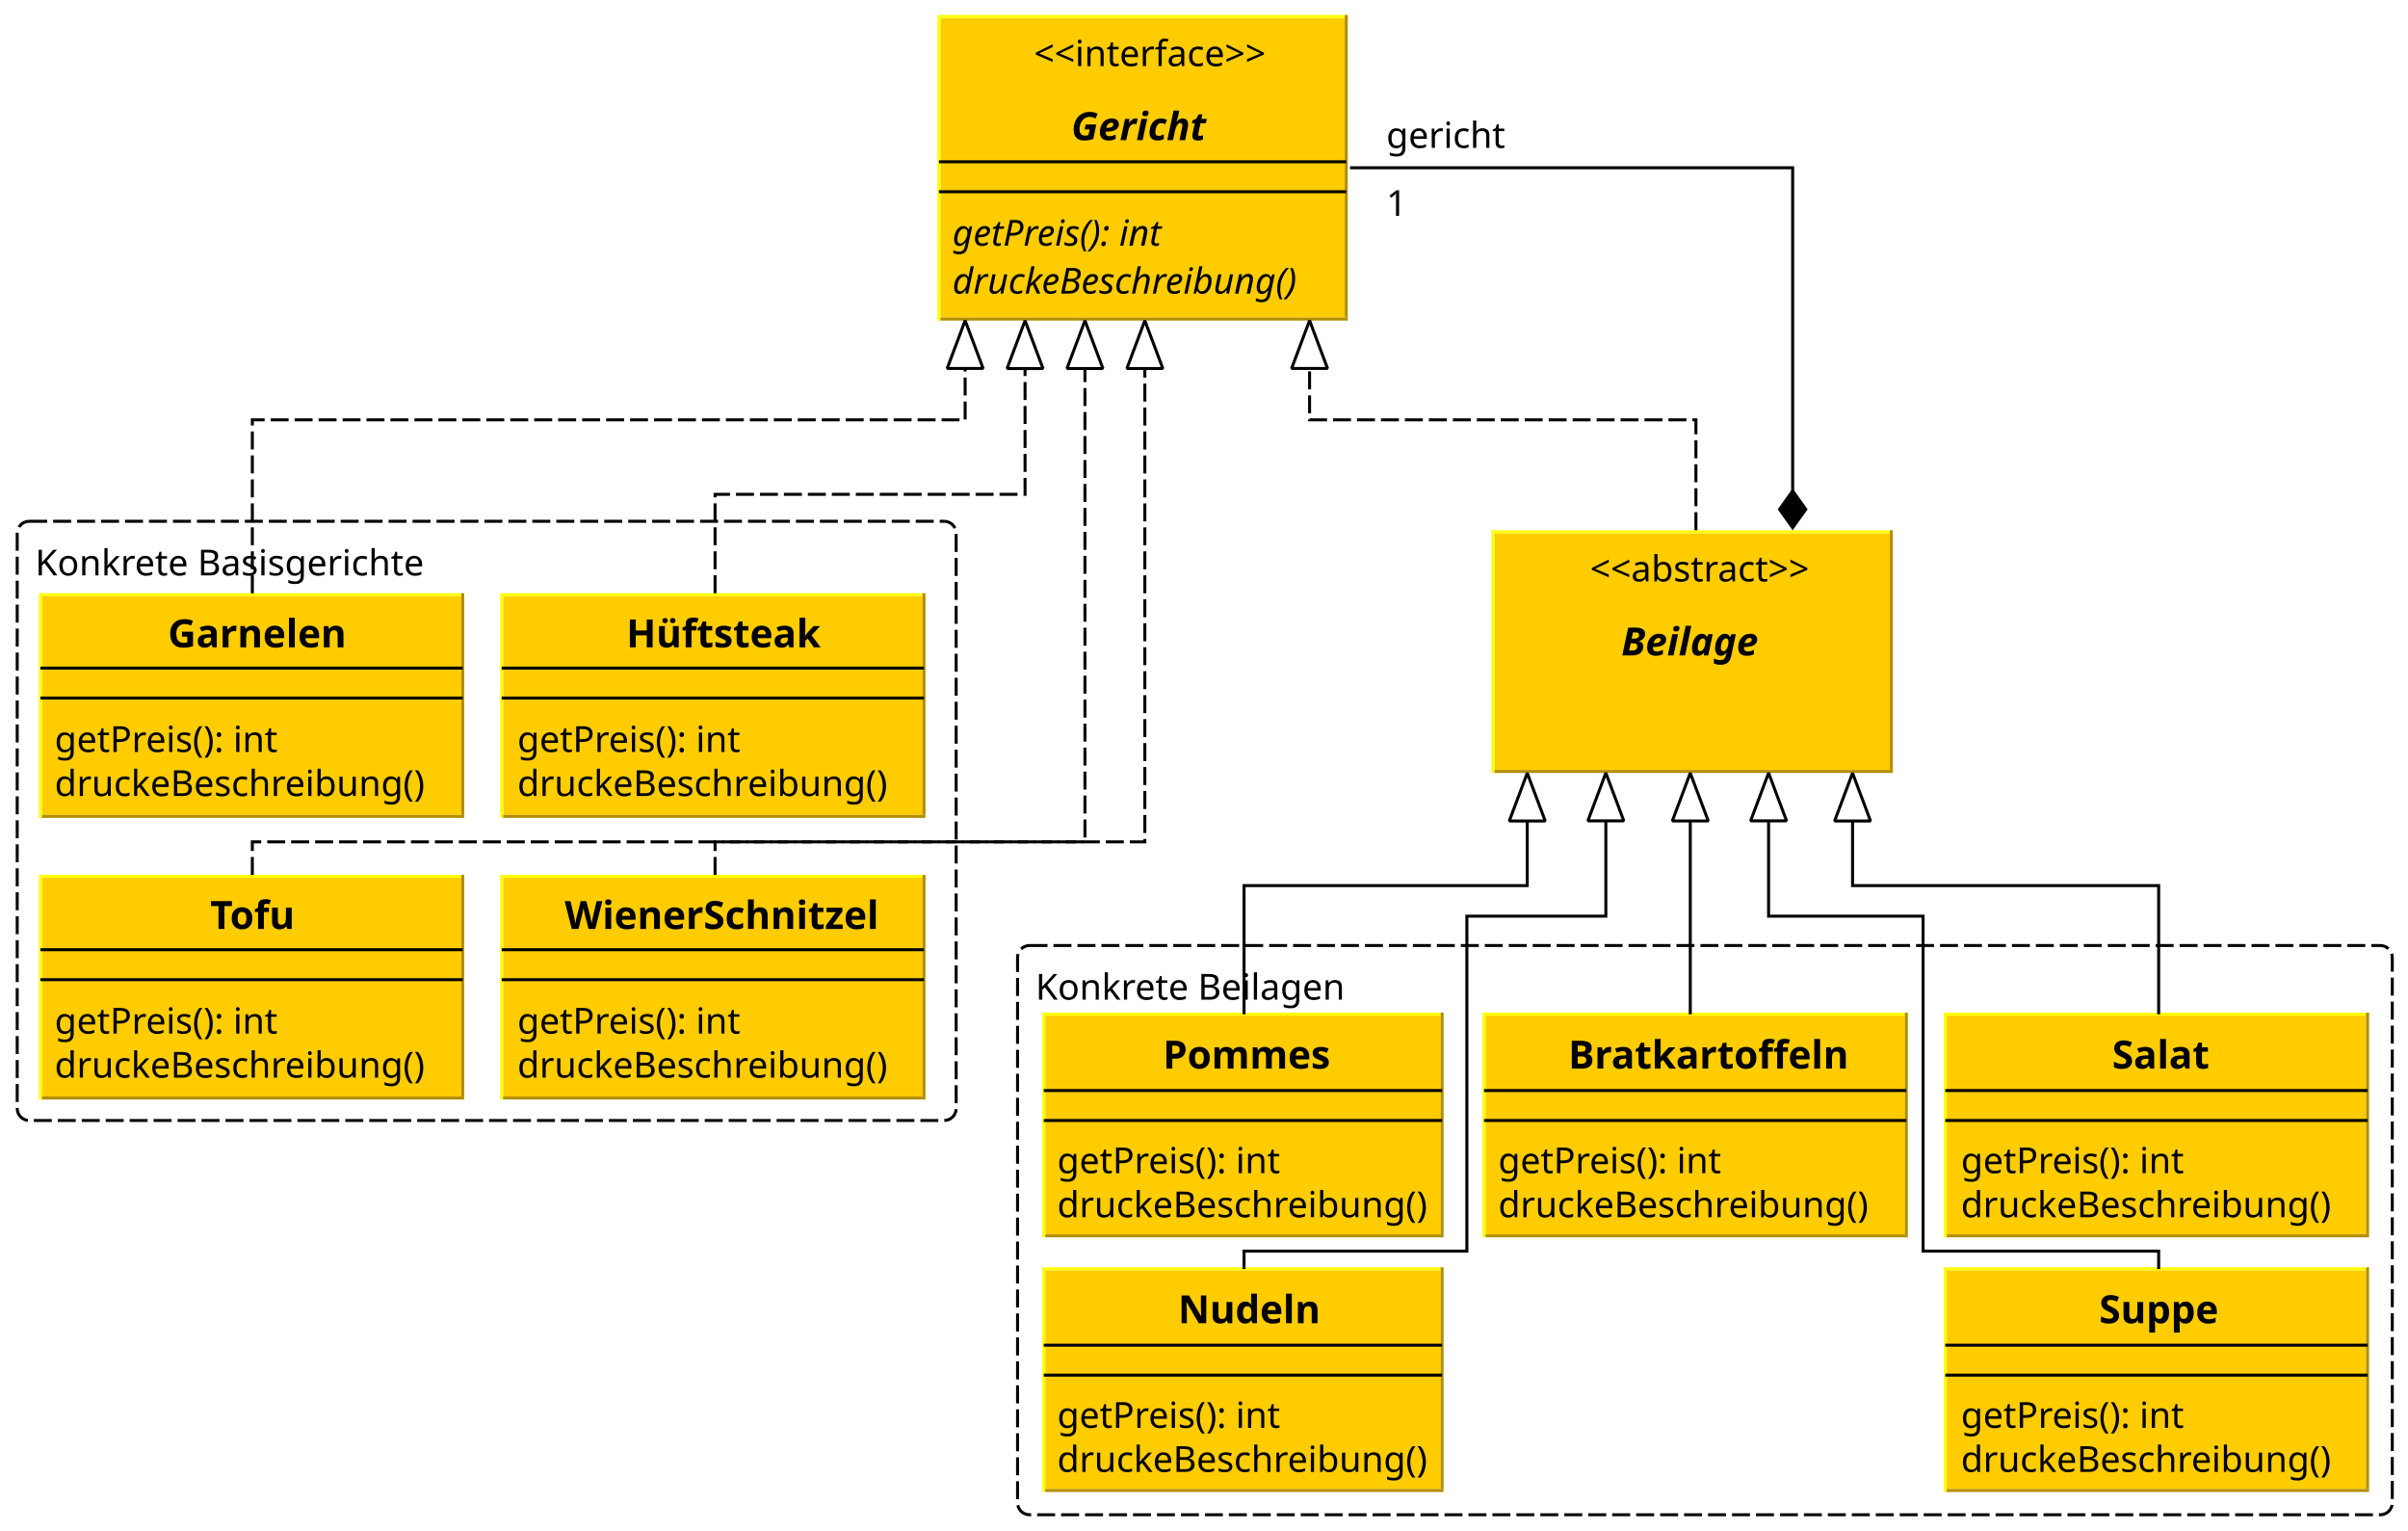
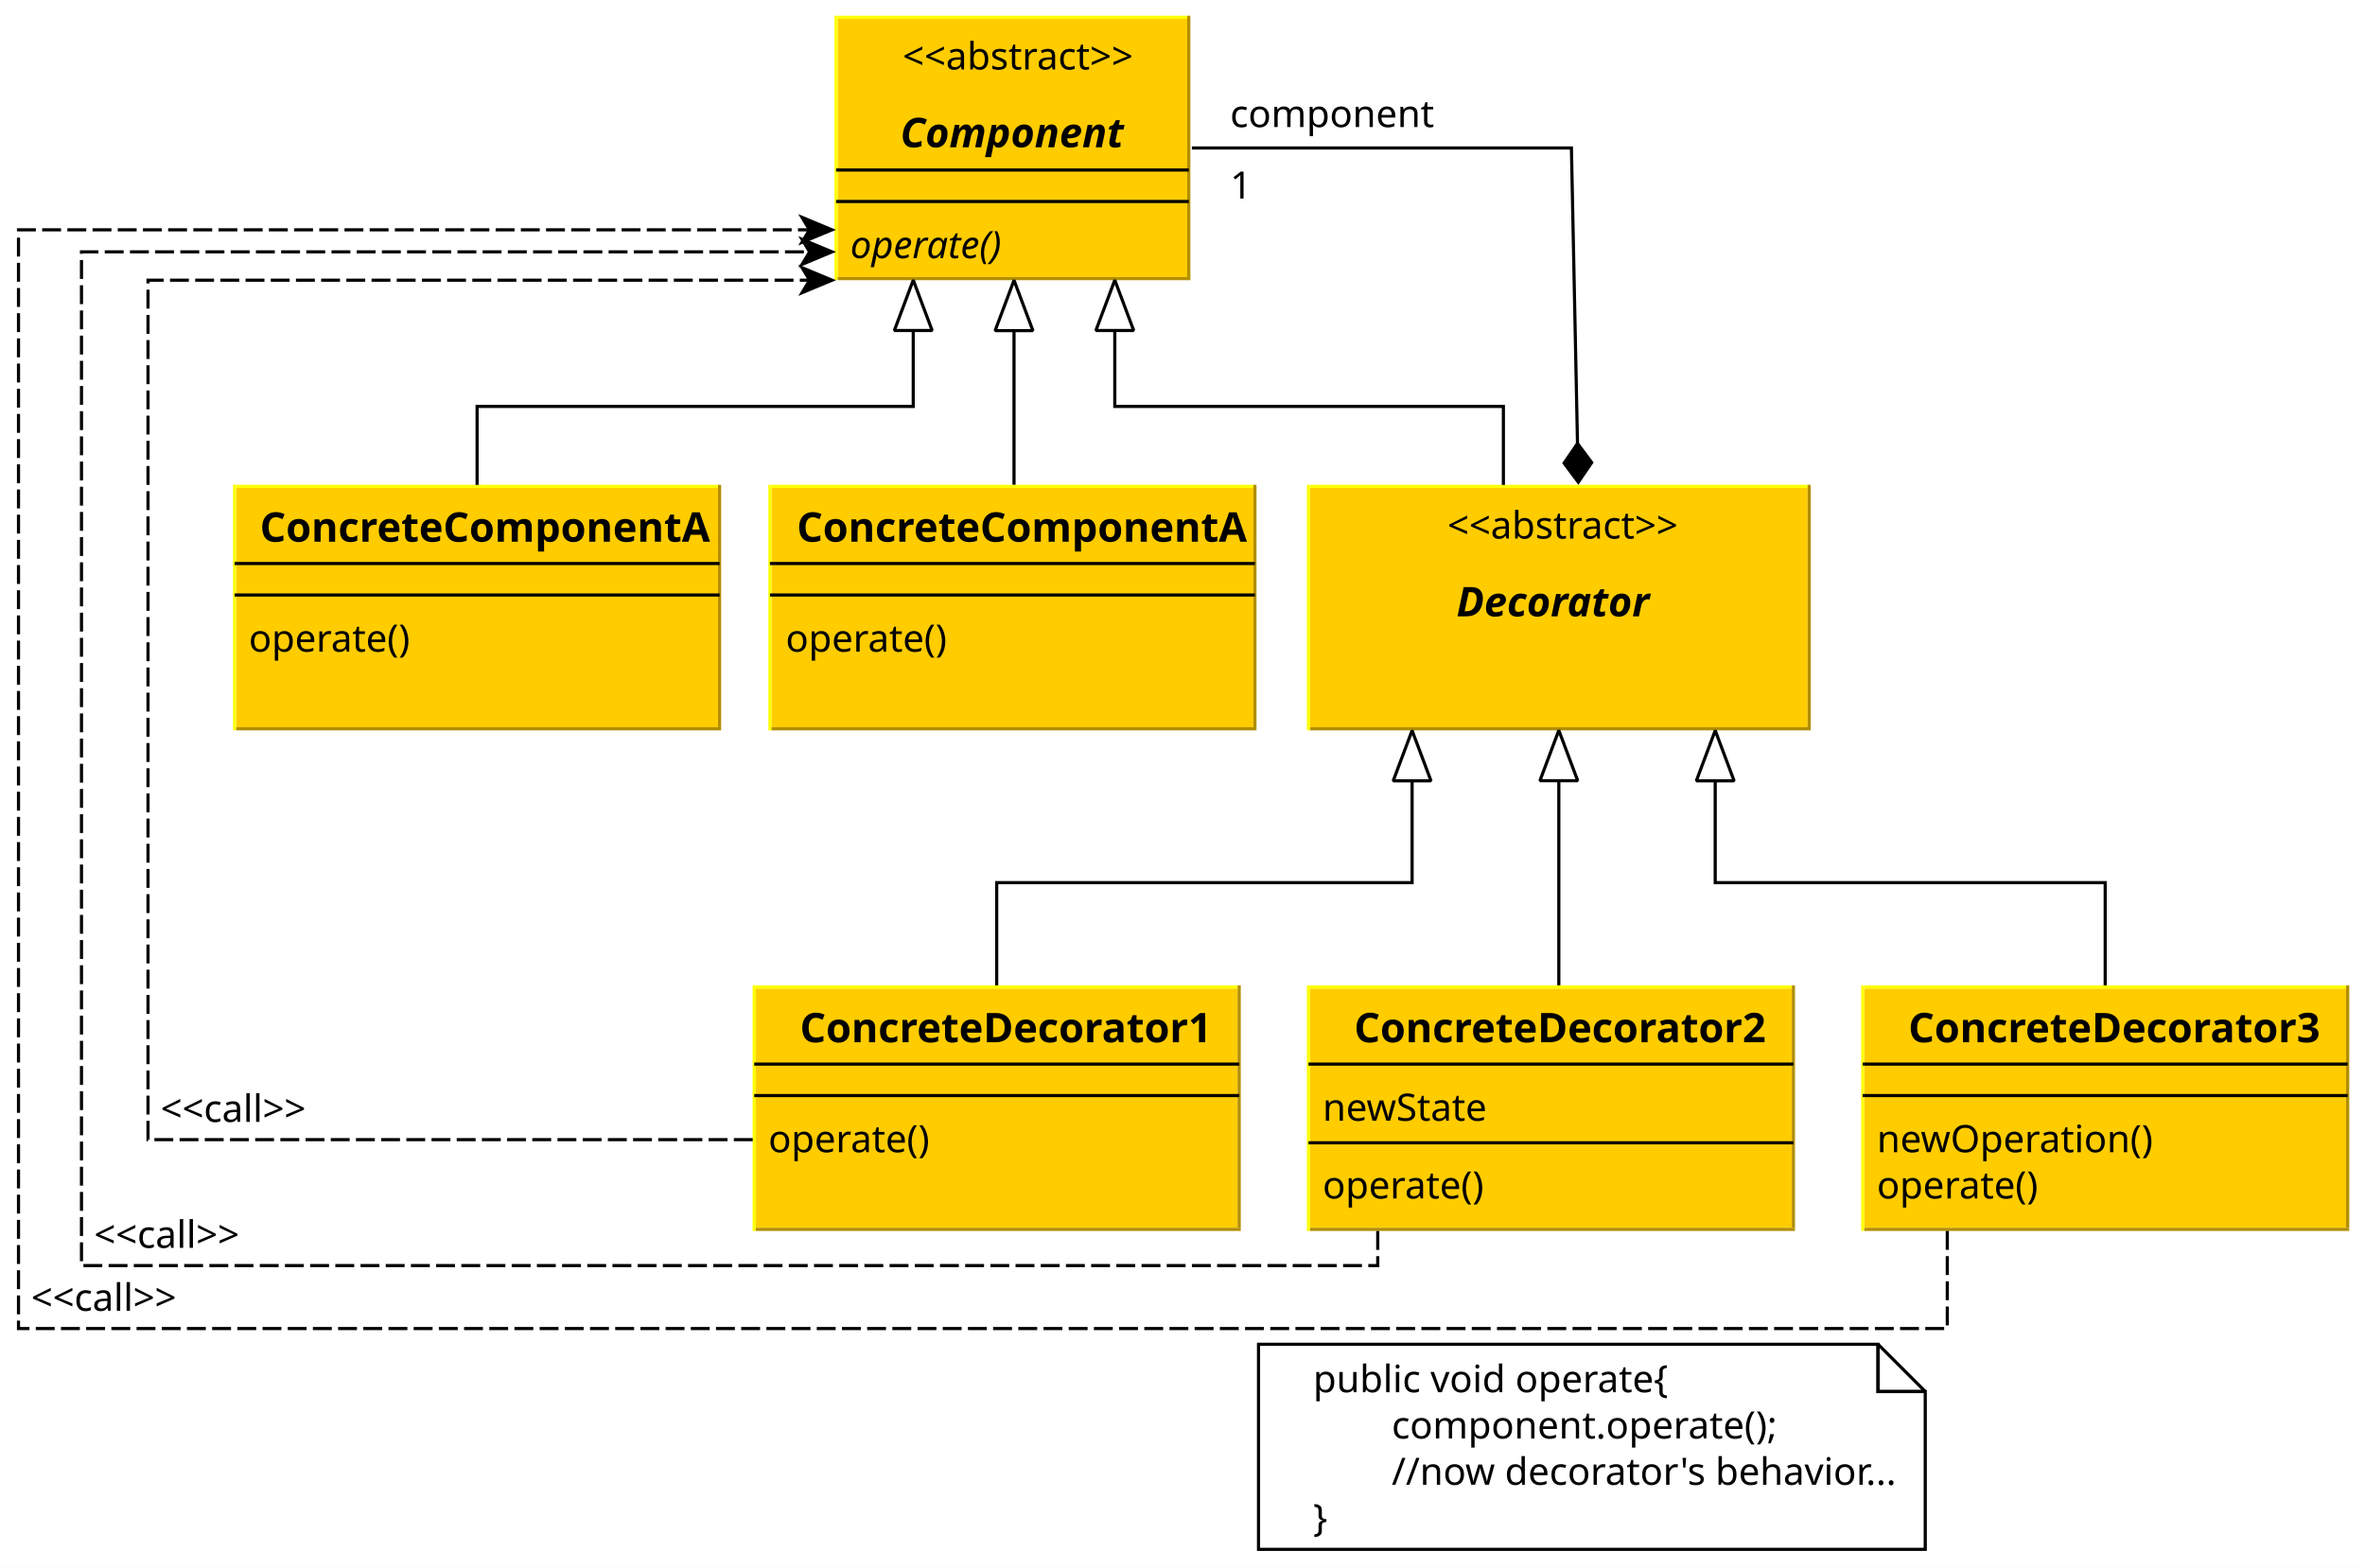
- <svg xmlns="http://www.w3.org/2000/svg" fill-opacity="1" color-rendering="auto" color-interpolation="auto" text-rendering="auto" stroke="black" stroke-linecap="square" width="804" stroke-miterlimit="10" shape-rendering="auto" stroke-opacity="1" fill="black" stroke-dasharray="none" font-weight="normal" stroke-width="1" height="511" font-family="'Dialog'" font-style="normal" stroke-linejoin="miter" font-size="12px" stroke-dashoffset="0" image-rendering="auto">
+ <svg xmlns="http://www.w3.org/2000/svg" fill-opacity="1" color-rendering="auto" color-interpolation="auto" text-rendering="auto" stroke="black" stroke-linecap="square" width="751" stroke-miterlimit="10" shape-rendering="auto" stroke-opacity="1" fill="black" stroke-dasharray="none" font-weight="normal" stroke-width="1" height="498" font-family="'Dialog'" font-style="normal" stroke-linejoin="miter" font-size="12px" stroke-dashoffset="0" image-rendering="auto">
  <defs id="genericDefs" />
  <g>
    <defs id="defs1">
      <clipPath clipPathUnits="userSpaceOnUse" id="clipPath1">
-         <path d="M0 0 L804 0 L804 511 L0 511 L0 0 Z" />
+         <path d="M0 0 L751 0 L751 498 L0 498 L0 0 Z" />
      </clipPath>
      <clipPath clipPathUnits="userSpaceOnUse" id="clipPath2">
-         <path d="M106 -23 L910 -23 L910 488 L106 488 L106 -23 Z" />
+         <path d="M83 144 L834 144 L834 642 L83 642 L83 144 Z" />
      </clipPath>
      <clipPath clipPathUnits="userSpaceOnUse" id="clipPath3">
-         <path d="M273 175 L273 250 L415 250 L415 175 Z" />
+         <path d="M348 149 L348 233 L461 233 L461 149 Z" />
      </clipPath>
      <clipPath clipPathUnits="userSpaceOnUse" id="clipPath4">
-         <path d="M273 269 L273 344 L415 344 L415 269 Z" />
+         <path d="M0 0 L0 16 L50 16 L50 0 Z" />
      </clipPath>
      <clipPath clipPathUnits="userSpaceOnUse" id="clipPath5">
-         <path d="M454 315 L454 390 L588 390 L588 315 Z" />
+         <path d="M157 298 L157 376 L312 376 L312 298 Z" />
      </clipPath>
      <clipPath clipPathUnits="userSpaceOnUse" id="clipPath6">
-         <path d="M601 315 L601 390 L743 390 L743 315 Z" />
+         <path d="M327 298 L327 376 L482 376 L482 298 Z" />
      </clipPath>
      <clipPath clipPathUnits="userSpaceOnUse" id="clipPath7">
-         <path d="M755 315 L755 390 L897 390 L897 315 Z" />
+         <path d="M498 298 L498 376 L658 376 L658 298 Z" />
      </clipPath>
      <clipPath clipPathUnits="userSpaceOnUse" id="clipPath8">
-         <path d="M755 400 L755 475 L897 475 L897 400 Z" />
+         <path d="M322 457 L322 535 L477 535 L477 457 Z" />
      </clipPath>
      <clipPath clipPathUnits="userSpaceOnUse" id="clipPath9">
-         <path d="M419 -18 L419 84 L556 84 L556 -18 Z" />
+         <path d="M498 457 L498 535 L653 535 L653 457 Z" />
      </clipPath>
      <clipPath clipPathUnits="userSpaceOnUse" id="clipPath10">
-         <path d="M0 0 L0 32 L126 32 L126 0 Z" />
-       </clipPath>
-       <clipPath clipPathUnits="userSpaceOnUse" id="clipPath11">
-         <path d="M604 154 L604 235 L738 235 L738 154 Z" />
-       </clipPath>
-       <clipPath clipPathUnits="userSpaceOnUse" id="clipPath12">
-         <path d="M454 400 L454 475 L588 475 L588 400 Z" />
-       </clipPath>
-       <clipPath clipPathUnits="userSpaceOnUse" id="clipPath13">
-         <path d="M119 269 L119 344 L261 344 L261 269 Z" />
-       </clipPath>
-       <clipPath clipPathUnits="userSpaceOnUse" id="clipPath14">
-         <path d="M119 175 L119 250 L261 250 L261 175 Z" />
+         <path d="M674 457 L674 535 L829 535 L829 457 Z" />
      </clipPath>
    </defs>
-     <g fill="white" text-rendering="geometricPrecision" shape-rendering="geometricPrecision" transform="translate(-106,23)" stroke="white">
-       <rect x="106" width="804" height="511" y="-23" clip-path="url(#clipPath2)" stroke="none" />
+     <g fill="white" text-rendering="geometricPrecision" shape-rendering="geometricPrecision" transform="translate(-83,-144)" stroke="white">
+       <rect x="83" width="751" height="498" y="144" clip-path="url(#clipPath2)" stroke="none" />
    </g>
-     <g text-rendering="geometricPrecision" stroke-miterlimit="1.45" shape-rendering="geometricPrecision" font-family="sans-serif" transform="matrix(1,0,0,1,-106,23)" stroke-linecap="butt">
-       <text x="117.75" xml:space="preserve" y="169.065" clip-path="url(#clipPath2)" stroke="none">Konkrete Basisgerichte</text>
-       <rect x="111.75" y="151" clip-path="url(#clipPath2)" fill="none" width="313.5" stroke-dasharray="6,2" rx="4" ry="4" height="200" />
+     <g fill="rgb(255,204,0)" text-rendering="geometricPrecision" shape-rendering="geometricPrecision" transform="matrix(1,0,0,1,-83,-144)" stroke="rgb(255,204,0)">
+       <rect x="349" width="111" height="82" y="150" clip-path="url(#clipPath2)" stroke="none" />
+       <rect x="348" y="149" clip-path="url(#clipPath2)" fill="yellow" width="1" height="84" stroke="none" />
+       <rect x="349" y="149" clip-path="url(#clipPath2)" fill="yellow" width="111" height="1" stroke="none" />
+       <rect x="349" y="232" clip-path="url(#clipPath2)" fill="rgb(178,142,0)" width="112" height="1" stroke="none" />
+       <rect x="460" y="149" clip-path="url(#clipPath2)" fill="rgb(178,142,0)" width="1" height="83" stroke="none" />
    </g>
-     <g fill="rgb(255,204,0)" text-rendering="geometricPrecision" shape-rendering="geometricPrecision" transform="matrix(1,0,0,1,-106,23)" stroke="rgb(255,204,0)">
-       <rect x="274" width="140" height="73" y="176" clip-path="url(#clipPath2)" stroke="none" />
-       <rect x="273" y="175" clip-path="url(#clipPath2)" fill="yellow" width="1" height="75" stroke="none" />
-       <rect x="274" y="175" clip-path="url(#clipPath2)" fill="yellow" width="140" height="1" stroke="none" />
-       <rect x="274" y="249" clip-path="url(#clipPath2)" fill="rgb(178,142,0)" width="141" height="1" stroke="none" />
-       <rect x="414" y="175" clip-path="url(#clipPath2)" fill="rgb(178,142,0)" width="1" height="74" stroke="none" />
+     <g text-rendering="geometricPrecision" stroke-miterlimit="1.45" shape-rendering="geometricPrecision" font-family="sans-serif" transform="matrix(1,0,0,1,-83,-144)" stroke-linecap="butt">
+       <text x="369.642" xml:space="preserve" y="166.065" clip-path="url(#clipPath3)" stroke="none">&lt;&lt;abstract&gt;&gt;</text>
+       <text x="368.894" font-size="13px" y="190.771" clip-path="url(#clipPath3)" font-style="italic" stroke="none" font-weight="bold" xml:space="preserve">Component</text>
+       <line stroke-linecap="square" clip-path="url(#clipPath3)" fill="none" x1="349" x2="460" y1="198" y2="198" stroke-miterlimit="10" />
+       <line stroke-linecap="square" clip-path="url(#clipPath3)" fill="none" x1="349" x2="460" y1="208" y2="208" stroke-miterlimit="10" />
    </g>
-     <g font-size="13px" stroke-linecap="butt" transform="matrix(1,0,0,1,-106,23)" text-rendering="geometricPrecision" font-family="sans-serif" shape-rendering="geometricPrecision" font-weight="bold" stroke-miterlimit="1.45">
-       <text x="315.132" xml:space="preserve" y="193.07" clip-path="url(#clipPath3)" stroke="none">Hüftsteak</text>
+     <g stroke-linecap="butt" transform="matrix(1,0,0,1,-83,-144) translate(353,213)" text-rendering="geometricPrecision" font-family="sans-serif" shape-rendering="geometricPrecision" font-style="italic" stroke-miterlimit="1.45">
+       <text x="0" xml:space="preserve" y="13" clip-path="url(#clipPath4)" stroke="none">operate()</text>
    </g>
-     <g text-rendering="geometricPrecision" shape-rendering="geometricPrecision" transform="matrix(1,0,0,1,-106,23)">
-       <line y2="200" fill="none" x1="274" clip-path="url(#clipPath3)" x2="414" y1="200" />
-       <line y2="210" fill="none" x1="274" clip-path="url(#clipPath3)" x2="414" y1="210" />
-       <text stroke-linecap="butt" x="278.75" y="227.991" clip-path="url(#clipPath3)" font-family="sans-serif" stroke="none" stroke-miterlimit="1.45" xml:space="preserve">getPreis(): int</text>
-       <text stroke-linecap="butt" x="278.75" y="242.692" clip-path="url(#clipPath3)" font-family="sans-serif" stroke="none" stroke-miterlimit="1.45" xml:space="preserve">druckeBeschreibung()</text>
-       <rect x="274" y="270" clip-path="url(#clipPath2)" fill="rgb(255,204,0)" width="140" height="73" stroke="none" />
-       <rect x="273" y="269" clip-path="url(#clipPath2)" fill="yellow" width="1" height="75" stroke="none" />
-       <rect x="274" y="269" clip-path="url(#clipPath2)" fill="yellow" width="140" height="1" stroke="none" />
-       <rect x="274" y="343" clip-path="url(#clipPath2)" fill="rgb(178,142,0)" width="141" height="1" stroke="none" />
-       <rect x="414" y="269" clip-path="url(#clipPath2)" fill="rgb(178,142,0)" width="1" height="74" stroke="none" />
+     <g fill="rgb(255,204,0)" text-rendering="geometricPrecision" shape-rendering="geometricPrecision" transform="matrix(1,0,0,1,-83,-144)" stroke="rgb(255,204,0)">
+       <rect x="158" width="153" height="76" y="299" clip-path="url(#clipPath2)" stroke="none" />
+       <rect x="157" y="298" clip-path="url(#clipPath2)" fill="yellow" width="1" height="78" stroke="none" />
+       <rect x="158" y="298" clip-path="url(#clipPath2)" fill="yellow" width="153" height="1" stroke="none" />
+       <rect x="158" y="375" clip-path="url(#clipPath2)" fill="rgb(178,142,0)" width="154" height="1" stroke="none" />
+       <rect x="311" y="298" clip-path="url(#clipPath2)" fill="rgb(178,142,0)" width="1" height="77" stroke="none" />
    </g>
-     <g font-size="13px" stroke-linecap="butt" transform="matrix(1,0,0,1,-106,23)" text-rendering="geometricPrecision" font-family="sans-serif" shape-rendering="geometricPrecision" font-weight="bold" stroke-miterlimit="1.45">
-       <text x="294.546" xml:space="preserve" y="287.07" clip-path="url(#clipPath4)" stroke="none">WienerSchnitzel</text>
+     <g font-size="13px" stroke-linecap="butt" transform="matrix(1,0,0,1,-83,-144)" text-rendering="geometricPrecision" font-family="sans-serif" shape-rendering="geometricPrecision" font-weight="bold" stroke-miterlimit="1.45">
+       <text x="165.526" xml:space="preserve" y="316.07" clip-path="url(#clipPath5)" stroke="none">ConcreteComponentA</text>
    </g>
-     <g text-rendering="geometricPrecision" shape-rendering="geometricPrecision" transform="matrix(1,0,0,1,-106,23)">
-       <line y2="294" fill="none" x1="274" clip-path="url(#clipPath4)" x2="414" y1="294" />
-       <line y2="304" fill="none" x1="274" clip-path="url(#clipPath4)" x2="414" y1="304" />
-       <text stroke-linecap="butt" x="278.75" y="321.991" clip-path="url(#clipPath4)" font-family="sans-serif" stroke="none" stroke-miterlimit="1.45" xml:space="preserve">getPreis(): int</text>
-       <text stroke-linecap="butt" x="278.75" y="336.692" clip-path="url(#clipPath4)" font-family="sans-serif" stroke="none" stroke-miterlimit="1.45" xml:space="preserve">druckeBeschreibung()</text>
-       <text stroke-linecap="butt" x="451.75" y="310.664" clip-path="url(#clipPath2)" font-family="sans-serif" stroke="none" stroke-miterlimit="1.45" xml:space="preserve">Konkrete Beilagen</text>
-       <rect stroke-linecap="butt" x="445.75" y="292.6" clip-path="url(#clipPath2)" fill="none" width="459" stroke-dasharray="6,2" rx="4" ry="4" height="190" stroke-miterlimit="1.45" />
-       <rect x="455" y="316" clip-path="url(#clipPath2)" fill="rgb(255,204,0)" width="132" height="73" stroke="none" />
-       <rect x="454" y="315" clip-path="url(#clipPath2)" fill="yellow" width="1" height="75" stroke="none" />
-       <rect x="455" y="315" clip-path="url(#clipPath2)" fill="yellow" width="132" height="1" stroke="none" />
-       <rect x="455" y="389" clip-path="url(#clipPath2)" fill="rgb(178,142,0)" width="133" height="1" stroke="none" />
-       <rect x="587" y="315" clip-path="url(#clipPath2)" fill="rgb(178,142,0)" width="1" height="74" stroke="none" />
+     <g text-rendering="geometricPrecision" shape-rendering="geometricPrecision" transform="matrix(1,0,0,1,-83,-144)">
+       <line y2="323" fill="none" x1="158" clip-path="url(#clipPath5)" x2="311" y1="323" />
+       <line y2="333" fill="none" x1="158" clip-path="url(#clipPath5)" x2="311" y1="333" />
+       <text stroke-linecap="butt" x="162" y="350.991" clip-path="url(#clipPath5)" font-family="sans-serif" stroke="none" stroke-miterlimit="1.45" xml:space="preserve">operate()</text>
+       <rect x="328" y="299" clip-path="url(#clipPath2)" fill="rgb(255,204,0)" width="153" height="76" stroke="none" />
+       <rect x="327" y="298" clip-path="url(#clipPath2)" fill="yellow" width="1" height="78" stroke="none" />
+       <rect x="328" y="298" clip-path="url(#clipPath2)" fill="yellow" width="153" height="1" stroke="none" />
+       <rect x="328" y="375" clip-path="url(#clipPath2)" fill="rgb(178,142,0)" width="154" height="1" stroke="none" />
+       <rect x="481" y="298" clip-path="url(#clipPath2)" fill="rgb(178,142,0)" width="1" height="77" stroke="none" />
    </g>
-     <g font-size="13px" stroke-linecap="butt" transform="matrix(1,0,0,1,-106,23)" text-rendering="geometricPrecision" font-family="sans-serif" shape-rendering="geometricPrecision" font-weight="bold" stroke-miterlimit="1.45">
-       <text x="494.28" xml:space="preserve" y="333.67" clip-path="url(#clipPath5)" stroke="none">Pommes</text>
+     <g font-size="13px" stroke-linecap="butt" transform="matrix(1,0,0,1,-83,-144)" text-rendering="geometricPrecision" font-family="sans-serif" shape-rendering="geometricPrecision" font-weight="bold" stroke-miterlimit="1.45">
+       <text x="336.026" xml:space="preserve" y="316.07" clip-path="url(#clipPath6)" stroke="none">ConcreteComponentA</text>
    </g>
-     <g text-rendering="geometricPrecision" shape-rendering="geometricPrecision" transform="matrix(1,0,0,1,-106,23)">
-       <line y2="341" fill="none" x1="455" clip-path="url(#clipPath5)" x2="587" y1="341" />
-       <line y2="351" fill="none" x1="455" clip-path="url(#clipPath5)" x2="587" y1="351" />
-       <text stroke-linecap="butt" x="459" y="368.591" clip-path="url(#clipPath5)" font-family="sans-serif" stroke="none" stroke-miterlimit="1.45" xml:space="preserve">getPreis(): int</text>
-       <text stroke-linecap="butt" x="459" y="383.292" clip-path="url(#clipPath5)" font-family="sans-serif" stroke="none" stroke-miterlimit="1.45" xml:space="preserve">druckeBeschreibung()</text>
-       <rect x="602" y="316" clip-path="url(#clipPath2)" fill="rgb(255,204,0)" width="140" height="73" stroke="none" />
-       <rect x="601" y="315" clip-path="url(#clipPath2)" fill="yellow" width="1" height="75" stroke="none" />
-       <rect x="602" y="315" clip-path="url(#clipPath2)" fill="yellow" width="140" height="1" stroke="none" />
-       <rect x="602" y="389" clip-path="url(#clipPath2)" fill="rgb(178,142,0)" width="141" height="1" stroke="none" />
-       <rect x="742" y="315" clip-path="url(#clipPath2)" fill="rgb(178,142,0)" width="1" height="74" stroke="none" />
+     <g text-rendering="geometricPrecision" shape-rendering="geometricPrecision" transform="matrix(1,0,0,1,-83,-144)">
+       <line y2="323" fill="none" x1="328" clip-path="url(#clipPath6)" x2="481" y1="323" />
+       <line y2="333" fill="none" x1="328" clip-path="url(#clipPath6)" x2="481" y1="333" />
+       <text stroke-linecap="butt" x="332.5" y="350.991" clip-path="url(#clipPath6)" font-family="sans-serif" stroke="none" stroke-miterlimit="1.45" xml:space="preserve">operate()</text>
+       <rect x="499" y="299" clip-path="url(#clipPath2)" fill="rgb(255,204,0)" width="158" height="76" stroke="none" />
+       <rect x="498" y="298" clip-path="url(#clipPath2)" fill="yellow" width="1" height="78" stroke="none" />
+       <rect x="499" y="298" clip-path="url(#clipPath2)" fill="yellow" width="158" height="1" stroke="none" />
+       <rect x="499" y="375" clip-path="url(#clipPath2)" fill="rgb(178,142,0)" width="159" height="1" stroke="none" />
+       <rect x="657" y="298" clip-path="url(#clipPath2)" fill="rgb(178,142,0)" width="1" height="77" stroke="none" />
+       <text stroke-linecap="butt" x="542.642" y="315.065" clip-path="url(#clipPath7)" font-family="sans-serif" stroke="none" stroke-miterlimit="1.45" xml:space="preserve">&lt;&lt;abstract&gt;&gt;</text>
    </g>
-     <g font-size="13px" stroke-linecap="butt" transform="matrix(1,0,0,1,-106,23)" text-rendering="geometricPrecision" font-family="sans-serif" shape-rendering="geometricPrecision" font-weight="bold" stroke-miterlimit="1.45">
-       <text x="629.632" xml:space="preserve" y="333.67" clip-path="url(#clipPath6)" stroke="none">Bratkartoffeln</text>
+     <g stroke-linecap="butt" font-size="13px" transform="matrix(1,0,0,1,-83,-144)" text-rendering="geometricPrecision" font-family="sans-serif" shape-rendering="geometricPrecision" font-style="italic" font-weight="bold" stroke-miterlimit="1.45">
+       <text x="545.49" xml:space="preserve" y="339.771" clip-path="url(#clipPath7)" stroke="none">Decorator </text>
    </g>
-     <g text-rendering="geometricPrecision" shape-rendering="geometricPrecision" transform="matrix(1,0,0,1,-106,23)">
-       <line y2="341" fill="none" x1="602" clip-path="url(#clipPath6)" x2="742" y1="341" />
-       <line y2="351" fill="none" x1="602" clip-path="url(#clipPath6)" x2="742" y1="351" />
-       <text stroke-linecap="butt" x="606.25" y="368.591" clip-path="url(#clipPath6)" font-family="sans-serif" stroke="none" stroke-miterlimit="1.45" xml:space="preserve">getPreis(): int</text>
-       <text stroke-linecap="butt" x="606.25" y="383.292" clip-path="url(#clipPath6)" font-family="sans-serif" stroke="none" stroke-miterlimit="1.45" xml:space="preserve">druckeBeschreibung()</text>
-       <rect x="756" y="316" clip-path="url(#clipPath2)" fill="rgb(255,204,0)" width="140" height="73" stroke="none" />
-       <rect x="755" y="315" clip-path="url(#clipPath2)" fill="yellow" width="1" height="75" stroke="none" />
-       <rect x="756" y="315" clip-path="url(#clipPath2)" fill="yellow" width="140" height="1" stroke="none" />
-       <rect x="756" y="389" clip-path="url(#clipPath2)" fill="rgb(178,142,0)" width="141" height="1" stroke="none" />
-       <rect x="896" y="315" clip-path="url(#clipPath2)" fill="rgb(178,142,0)" width="1" height="74" stroke="none" />
+     <g fill="rgb(255,204,0)" text-rendering="geometricPrecision" shape-rendering="geometricPrecision" transform="matrix(1,0,0,1,-83,-144)" stroke="rgb(255,204,0)">
+       <rect x="323" width="153" height="76" y="458" clip-path="url(#clipPath2)" stroke="none" />
+       <rect x="322" y="457" clip-path="url(#clipPath2)" fill="yellow" width="1" height="78" stroke="none" />
+       <rect x="323" y="457" clip-path="url(#clipPath2)" fill="yellow" width="153" height="1" stroke="none" />
+       <rect x="323" y="534" clip-path="url(#clipPath2)" fill="rgb(178,142,0)" width="154" height="1" stroke="none" />
+       <rect x="476" y="457" clip-path="url(#clipPath2)" fill="rgb(178,142,0)" width="1" height="77" stroke="none" />
    </g>
-     <g font-size="13px" stroke-linecap="butt" transform="matrix(1,0,0,1,-106,23)" text-rendering="geometricPrecision" font-family="sans-serif" shape-rendering="geometricPrecision" font-weight="bold" stroke-miterlimit="1.45">
-       <text x="811.214" xml:space="preserve" y="333.67" clip-path="url(#clipPath7)" stroke="none">Salat</text>
+     <g font-size="13px" stroke-linecap="butt" transform="matrix(1,0,0,1,-83,-144)" text-rendering="geometricPrecision" font-family="sans-serif" shape-rendering="geometricPrecision" font-weight="bold" stroke-miterlimit="1.45">
+       <text x="337.007" xml:space="preserve" y="475.07" clip-path="url(#clipPath8)" stroke="none">ConcreteDecorator1</text>
    </g>
-     <g text-rendering="geometricPrecision" shape-rendering="geometricPrecision" transform="matrix(1,0,0,1,-106,23)">
-       <line y2="341" fill="none" x1="756" clip-path="url(#clipPath7)" x2="896" y1="341" />
-       <line y2="351" fill="none" x1="756" clip-path="url(#clipPath7)" x2="896" y1="351" />
-       <text stroke-linecap="butt" x="760.75" y="368.591" clip-path="url(#clipPath7)" font-family="sans-serif" stroke="none" stroke-miterlimit="1.45" xml:space="preserve">getPreis(): int</text>
-       <text stroke-linecap="butt" x="760.75" y="383.292" clip-path="url(#clipPath7)" font-family="sans-serif" stroke="none" stroke-miterlimit="1.45" xml:space="preserve">druckeBeschreibung()</text>
-       <rect x="756" y="401" clip-path="url(#clipPath2)" fill="rgb(255,204,0)" width="140" height="73" stroke="none" />
-       <rect x="755" y="400" clip-path="url(#clipPath2)" fill="yellow" width="1" height="75" stroke="none" />
-       <rect x="756" y="400" clip-path="url(#clipPath2)" fill="yellow" width="140" height="1" stroke="none" />
-       <rect x="756" y="474" clip-path="url(#clipPath2)" fill="rgb(178,142,0)" width="141" height="1" stroke="none" />
-       <rect x="896" y="400" clip-path="url(#clipPath2)" fill="rgb(178,142,0)" width="1" height="74" stroke="none" />
+     <g text-rendering="geometricPrecision" shape-rendering="geometricPrecision" transform="matrix(1,0,0,1,-83,-144)">
+       <line y2="482" fill="none" x1="323" clip-path="url(#clipPath8)" x2="476" y1="482" />
+       <line y2="492" fill="none" x1="323" clip-path="url(#clipPath8)" x2="476" y1="492" />
+       <text stroke-linecap="butt" x="327" y="509.991" clip-path="url(#clipPath8)" font-family="sans-serif" stroke="none" stroke-miterlimit="1.45" xml:space="preserve">operate()</text>
+       <rect x="499" y="458" clip-path="url(#clipPath2)" fill="rgb(255,204,0)" width="153" height="76" stroke="none" />
+       <rect x="498" y="457" clip-path="url(#clipPath2)" fill="yellow" width="1" height="78" stroke="none" />
+       <rect x="499" y="457" clip-path="url(#clipPath2)" fill="yellow" width="153" height="1" stroke="none" />
+       <rect x="499" y="534" clip-path="url(#clipPath2)" fill="rgb(178,142,0)" width="154" height="1" stroke="none" />
+       <rect x="652" y="457" clip-path="url(#clipPath2)" fill="rgb(178,142,0)" width="1" height="77" stroke="none" />
    </g>
-     <g font-size="13px" stroke-linecap="butt" transform="matrix(1,0,0,1,-106,23)" text-rendering="geometricPrecision" font-family="sans-serif" shape-rendering="geometricPrecision" font-weight="bold" stroke-miterlimit="1.45">
-       <text x="806.888" xml:space="preserve" y="418.67" clip-path="url(#clipPath8)" stroke="none">Suppe</text>
+     <g font-size="13px" stroke-linecap="butt" transform="matrix(1,0,0,1,-83,-144)" text-rendering="geometricPrecision" font-family="sans-serif" shape-rendering="geometricPrecision" font-weight="bold" stroke-miterlimit="1.45">
+       <text x="513.007" xml:space="preserve" y="475.07" clip-path="url(#clipPath9)" stroke="none">ConcreteDecorator2</text>
    </g>
-     <g text-rendering="geometricPrecision" shape-rendering="geometricPrecision" transform="matrix(1,0,0,1,-106,23)">
-       <line y2="426" fill="none" x1="756" clip-path="url(#clipPath8)" x2="896" y1="426" />
-       <line y2="436" fill="none" x1="756" clip-path="url(#clipPath8)" x2="896" y1="436" />
-       <text stroke-linecap="butt" x="760.75" y="453.591" clip-path="url(#clipPath8)" font-family="sans-serif" stroke="none" stroke-miterlimit="1.45" xml:space="preserve">getPreis(): int</text>
-       <text stroke-linecap="butt" x="760.75" y="468.292" clip-path="url(#clipPath8)" font-family="sans-serif" stroke="none" stroke-miterlimit="1.45" xml:space="preserve">druckeBeschreibung()</text>
-       <rect x="420" y="-17" clip-path="url(#clipPath2)" fill="rgb(255,204,0)" width="135" height="100" stroke="none" />
-       <rect x="419" y="-18" clip-path="url(#clipPath2)" fill="yellow" width="1" height="102" stroke="none" />
-       <rect x="420" y="-18" clip-path="url(#clipPath2)" fill="yellow" width="135" height="1" stroke="none" />
-       <rect x="420" y="83" clip-path="url(#clipPath2)" fill="rgb(178,142,0)" width="136" height="1" stroke="none" />
-       <rect x="555" y="-18" clip-path="url(#clipPath2)" fill="rgb(178,142,0)" width="1" height="101" stroke="none" />
-       <text stroke-linecap="butt" x="451.222" y="-0.935" clip-path="url(#clipPath9)" font-family="sans-serif" stroke="none" stroke-miterlimit="1.45" xml:space="preserve">&lt;&lt;interface&gt;&gt;</text>
+     <g text-rendering="geometricPrecision" shape-rendering="geometricPrecision" transform="matrix(1,0,0,1,-83,-144)">
+       <line y2="482" fill="none" x1="499" clip-path="url(#clipPath9)" x2="652" y1="482" />
+       <text stroke-linecap="butt" x="503" y="499.991" clip-path="url(#clipPath9)" font-family="sans-serif" stroke="none" stroke-miterlimit="1.45" xml:space="preserve">newState</text>
+       <line y2="507" fill="none" x1="499" clip-path="url(#clipPath9)" x2="652" y1="507" />
+       <text stroke-linecap="butt" x="503" y="524.692" clip-path="url(#clipPath9)" font-family="sans-serif" stroke="none" stroke-miterlimit="1.45" xml:space="preserve">operate()</text>
+       <rect x="675" y="458" clip-path="url(#clipPath2)" fill="rgb(255,204,0)" width="153" height="76" stroke="none" />
+       <rect x="674" y="457" clip-path="url(#clipPath2)" fill="yellow" width="1" height="78" stroke="none" />
+       <rect x="675" y="457" clip-path="url(#clipPath2)" fill="yellow" width="153" height="1" stroke="none" />
+       <rect x="675" y="534" clip-path="url(#clipPath2)" fill="rgb(178,142,0)" width="154" height="1" stroke="none" />
+       <rect x="828" y="457" clip-path="url(#clipPath2)" fill="rgb(178,142,0)" width="1" height="77" stroke="none" />
    </g>
-     <g stroke-linecap="butt" font-size="13px" transform="matrix(1,0,0,1,-106,23)" text-rendering="geometricPrecision" font-family="sans-serif" shape-rendering="geometricPrecision" font-style="italic" font-weight="bold" stroke-miterlimit="1.45">
-       <text x="463.688" xml:space="preserve" y="23.771" clip-path="url(#clipPath9)" stroke="none">Gericht </text>
+     <g font-size="13px" stroke-linecap="butt" transform="matrix(1,0,0,1,-83,-144)" text-rendering="geometricPrecision" font-family="sans-serif" shape-rendering="geometricPrecision" font-weight="bold" stroke-miterlimit="1.45">
+       <text x="689.007" xml:space="preserve" y="475.07" clip-path="url(#clipPath10)" stroke="none">ConcreteDecorator3</text>
    </g>
-     <g text-rendering="geometricPrecision" shape-rendering="geometricPrecision" transform="matrix(1,0,0,1,-106,23)">
-       <line y2="31" fill="none" x1="420" clip-path="url(#clipPath9)" x2="555" y1="31" />
-       <line y2="41" fill="none" x1="420" clip-path="url(#clipPath9)" x2="555" y1="41" />
+     <g text-rendering="geometricPrecision" shape-rendering="geometricPrecision" transform="matrix(1,0,0,1,-83,-144)">
+       <line y2="482" fill="none" x1="675" clip-path="url(#clipPath10)" x2="828" y1="482" />
+       <line y2="492" fill="none" x1="675" clip-path="url(#clipPath10)" x2="828" y1="492" />
+       <text stroke-linecap="butt" x="679" y="509.991" clip-path="url(#clipPath10)" font-family="sans-serif" stroke="none" stroke-miterlimit="1.45" xml:space="preserve">newOperation()</text>
+       <text stroke-linecap="butt" x="679" y="524.692" clip-path="url(#clipPath10)" font-family="sans-serif" stroke="none" stroke-miterlimit="1.45" xml:space="preserve">operate()</text>
+       <path fill="none" stroke-miterlimit="1.45" d="M482.64 571 L679.36 571 L679.36 586 L694.36 586 L694.36 636.136 L482.64 636.136 Z" clip-path="url(#clipPath2)" stroke-linecap="butt" />
+       <path fill="none" stroke-miterlimit="1.45" d="M679.36 571 L679.36 586 L694.36 586 Z" fill-rule="evenodd" clip-path="url(#clipPath2)" stroke-linecap="butt" />
+       <text stroke-linecap="butt" x="499.979" y="586.23" clip-path="url(#clipPath2)" font-family="sans-serif" stroke="none" stroke-miterlimit="1.45" xml:space="preserve">public void operate{</text>
+       <text stroke-linecap="butt" x="499.979" y="600.931" clip-path="url(#clipPath2)" font-family="sans-serif" stroke="none" stroke-miterlimit="1.45" xml:space="preserve">        component.operate();</text>
+       <text stroke-linecap="butt" x="499.979" y="615.632" clip-path="url(#clipPath2)" font-family="sans-serif" stroke="none" stroke-miterlimit="1.45" xml:space="preserve">        //now decorator's behavior...</text>
+       <text stroke-linecap="butt" x="499.979" y="630.334" clip-path="url(#clipPath2)" font-family="sans-serif" stroke="none" stroke-miterlimit="1.45" xml:space="preserve">}</text>
+       <path fill="none" stroke-miterlimit="1.45" d="M234.5 298.03 L234.5 273.1 L373 273.1 L373 247.972" clip-path="url(#clipPath2)" stroke-linecap="butt" />
    </g>
-     <g stroke-linecap="butt" transform="matrix(1,0,0,1,-106,23) translate(424,46)" text-rendering="geometricPrecision" font-family="sans-serif" shape-rendering="geometricPrecision" font-style="italic" stroke-miterlimit="1.45">
-       <text x="0" xml:space="preserve" y="13" clip-path="url(#clipPath10)" stroke="none">getPreis(): int</text>
-       <text x="72" xml:space="preserve" y="13" clip-path="url(#clipPath10)" stroke="none"> </text>
-       <text x="0" xml:space="preserve" y="29" clip-path="url(#clipPath10)" stroke="none">druckeBeschreibung() </text>
-     </g>
-     <g fill="rgb(255,204,0)" text-rendering="geometricPrecision" shape-rendering="geometricPrecision" transform="matrix(1,0,0,1,-106,23)" stroke="rgb(255,204,0)">
-       <rect x="605" width="132" height="79" y="155" clip-path="url(#clipPath2)" stroke="none" />
-       <rect x="604" y="154" clip-path="url(#clipPath2)" fill="yellow" width="1" height="81" stroke="none" />
-       <rect x="605" y="154" clip-path="url(#clipPath2)" fill="yellow" width="132" height="1" stroke="none" />
-       <rect x="605" y="234" clip-path="url(#clipPath2)" fill="rgb(178,142,0)" width="133" height="1" stroke="none" />
-       <rect x="737" y="154" clip-path="url(#clipPath2)" fill="rgb(178,142,0)" width="1" height="80" stroke="none" />
-     </g>
-     <g text-rendering="geometricPrecision" stroke-miterlimit="1.45" shape-rendering="geometricPrecision" font-family="sans-serif" transform="matrix(1,0,0,1,-106,23)" stroke-linecap="butt">
-       <text x="636.892" xml:space="preserve" y="171.065" clip-path="url(#clipPath11)" stroke="none">&lt;&lt;abstract&gt;&gt;</text>
-       <text x="647.323" font-size="13px" y="195.771" clip-path="url(#clipPath11)" font-style="italic" stroke="none" font-weight="bold" xml:space="preserve">Beilage </text>
-     </g>
-     <g fill="rgb(255,204,0)" text-rendering="geometricPrecision" shape-rendering="geometricPrecision" transform="matrix(1,0,0,1,-106,23)" stroke="rgb(255,204,0)">
-       <rect x="455" width="132" height="73" y="401" clip-path="url(#clipPath2)" stroke="none" />
-       <rect x="454" y="400" clip-path="url(#clipPath2)" fill="yellow" width="1" height="75" stroke="none" />
-       <rect x="455" y="400" clip-path="url(#clipPath2)" fill="yellow" width="132" height="1" stroke="none" />
-       <rect x="455" y="474" clip-path="url(#clipPath2)" fill="rgb(178,142,0)" width="133" height="1" stroke="none" />
-       <rect x="587" y="400" clip-path="url(#clipPath2)" fill="rgb(178,142,0)" width="1" height="74" stroke="none" />
-     </g>
-     <g font-size="13px" stroke-linecap="butt" transform="matrix(1,0,0,1,-106,23)" text-rendering="geometricPrecision" font-family="sans-serif" shape-rendering="geometricPrecision" font-weight="bold" stroke-miterlimit="1.45">
-       <text x="499.349" xml:space="preserve" y="418.67" clip-path="url(#clipPath12)" stroke="none">Nudeln</text>
-     </g>
-     <g text-rendering="geometricPrecision" shape-rendering="geometricPrecision" transform="matrix(1,0,0,1,-106,23)">
-       <line y2="426" fill="none" x1="455" clip-path="url(#clipPath12)" x2="587" y1="426" />
-       <line y2="436" fill="none" x1="455" clip-path="url(#clipPath12)" x2="587" y1="436" />
-       <text stroke-linecap="butt" x="459" y="453.591" clip-path="url(#clipPath12)" font-family="sans-serif" stroke="none" stroke-miterlimit="1.45" xml:space="preserve">getPreis(): int</text>
-       <text stroke-linecap="butt" x="459" y="468.292" clip-path="url(#clipPath12)" font-family="sans-serif" stroke="none" stroke-miterlimit="1.45" xml:space="preserve">druckeBeschreibung()</text>
-       <rect x="120" y="270" clip-path="url(#clipPath2)" fill="rgb(255,204,0)" width="140" height="73" stroke="none" />
-       <rect x="119" y="269" clip-path="url(#clipPath2)" fill="yellow" width="1" height="75" stroke="none" />
-       <rect x="120" y="269" clip-path="url(#clipPath2)" fill="yellow" width="140" height="1" stroke="none" />
-       <rect x="120" y="343" clip-path="url(#clipPath2)" fill="rgb(178,142,0)" width="141" height="1" stroke="none" />
-       <rect x="260" y="269" clip-path="url(#clipPath2)" fill="rgb(178,142,0)" width="1" height="74" stroke="none" />
-     </g>
-     <g font-size="13px" stroke-linecap="butt" transform="matrix(1,0,0,1,-106,23)" text-rendering="geometricPrecision" font-family="sans-serif" shape-rendering="geometricPrecision" font-weight="bold" stroke-miterlimit="1.45">
-       <text x="176.174" xml:space="preserve" y="287.07" clip-path="url(#clipPath13)" stroke="none">Tofu</text>
-     </g>
-     <g text-rendering="geometricPrecision" shape-rendering="geometricPrecision" transform="matrix(1,0,0,1,-106,23)">
-       <line y2="294" fill="none" x1="120" clip-path="url(#clipPath13)" x2="260" y1="294" />
-       <line y2="304" fill="none" x1="120" clip-path="url(#clipPath13)" x2="260" y1="304" />
-       <text stroke-linecap="butt" x="124.25" y="321.991" clip-path="url(#clipPath13)" font-family="sans-serif" stroke="none" stroke-miterlimit="1.45" xml:space="preserve">getPreis(): int</text>
-       <text stroke-linecap="butt" x="124.25" y="336.692" clip-path="url(#clipPath13)" font-family="sans-serif" stroke="none" stroke-miterlimit="1.45" xml:space="preserve">druckeBeschreibung()</text>
-       <rect x="120" y="176" clip-path="url(#clipPath2)" fill="rgb(255,204,0)" width="140" height="73" stroke="none" />
-       <rect x="119" y="175" clip-path="url(#clipPath2)" fill="yellow" width="1" height="75" stroke="none" />
-       <rect x="120" y="175" clip-path="url(#clipPath2)" fill="yellow" width="140" height="1" stroke="none" />
-       <rect x="120" y="249" clip-path="url(#clipPath2)" fill="rgb(178,142,0)" width="141" height="1" stroke="none" />
-       <rect x="260" y="175" clip-path="url(#clipPath2)" fill="rgb(178,142,0)" width="1" height="74" stroke="none" />
-     </g>
-     <g font-size="13px" stroke-linecap="butt" transform="matrix(1,0,0,1,-106,23)" text-rendering="geometricPrecision" font-family="sans-serif" shape-rendering="geometricPrecision" font-weight="bold" stroke-miterlimit="1.45">
-       <text x="162.073" xml:space="preserve" y="193.07" clip-path="url(#clipPath14)" stroke="none">Garnelen</text>
-     </g>
-     <g text-rendering="geometricPrecision" shape-rendering="geometricPrecision" transform="matrix(1,0,0,1,-106,23)">
-       <line y2="200" fill="none" x1="120" clip-path="url(#clipPath14)" x2="260" y1="200" />
-       <line y2="210" fill="none" x1="120" clip-path="url(#clipPath14)" x2="260" y1="210" />
-       <text stroke-linecap="butt" x="124.25" y="227.991" clip-path="url(#clipPath14)" font-family="sans-serif" stroke="none" stroke-miterlimit="1.45" xml:space="preserve">getPreis(): int</text>
-       <text stroke-linecap="butt" x="124.25" y="242.692" clip-path="url(#clipPath14)" font-family="sans-serif" stroke="none" stroke-miterlimit="1.45" xml:space="preserve">druckeBeschreibung()</text>
-       <path fill="none" stroke-miterlimit="1.45" stroke-dasharray="6,2" d="M344.75 269.036 L344.75 258 L468.25 258 L468.25 99.004" clip-path="url(#clipPath2)" stroke-linecap="butt" />
-     </g>
-     <g stroke-linecap="butt" transform="matrix(1,0,0,1,-106,23)" fill="white" text-rendering="geometricPrecision" shape-rendering="geometricPrecision" stroke-dasharray="6,2" stroke="white" stroke-miterlimit="1.45">
-       <path d="M468.25 84.004 L462.25 100.004 L474.25 100.004 Z" stroke="none" clip-path="url(#clipPath2)" />
-       <path fill="none" stroke-dasharray="none" d="M468.25 84.004 L462.25 100.004 L474.25 100.004 Z" clip-path="url(#clipPath2)" stroke="black" />
-       <path fill="none" d="M344.75 175.012 L344.75 142 L448.25 142 L448.25 99.014" clip-path="url(#clipPath2)" stroke="black" />
-       <path d="M448.25 84.014 L442.25 100.014 L454.25 100.014 Z" clip-path="url(#clipPath2)" stroke="none" />
-       <path fill="none" stroke-dasharray="none" d="M448.25 84.014 L442.25 100.014 L454.25 100.014 Z" clip-path="url(#clipPath2)" stroke="black" />
-       <path fill="none" stroke-dasharray="none" d="M556.766 33 L704.546 33 L704.546 147.007" clip-path="url(#clipPath2)" stroke="black" />
-       <path fill="black" stroke-dasharray="none" d="M704.546 154.007 L699.546 147.007 L704.546 140.007 L709.546 147.007 Z" clip-path="url(#clipPath2)" stroke="none" />
-     </g>
-     <g text-rendering="geometricPrecision" stroke-miterlimit="1.45" shape-rendering="geometricPrecision" font-family="sans-serif" transform="matrix(1,0,0,1,-106,23)" stroke-linecap="butt">
-       <text x="568.875" xml:space="preserve" y="49.065" clip-path="url(#clipPath2)" stroke="none">1</text>
-       <text x="568.875" xml:space="preserve" y="26.363" clip-path="url(#clipPath2)" stroke="none">gericht</text>
-       <path fill="none" d="M521.375 315.562 L521.375 272.6 L615.93 272.6 L615.93 250.037" clip-path="url(#clipPath2)" />
-       <path fill="white" d="M615.93 235.037 L609.93 251.037 L621.93 251.037 Z" clip-path="url(#clipPath2)" stroke="none" />
-       <path fill="none" d="M615.93 235.037 L609.93 251.037 L621.93 251.037 Z" clip-path="url(#clipPath2)" />
-       <path fill="none" d="M670.362 315.58 L670.362 250.027" clip-path="url(#clipPath2)" />
-       <path fill="white" d="M670.362 235.027 L664.362 251.027 L676.362 251.027 Z" clip-path="url(#clipPath2)" stroke="none" />
-       <path fill="none" d="M670.362 235.027 L664.362 251.027 L676.362 251.027 Z" clip-path="url(#clipPath2)" />
-       <path fill="none" d="M826.75 315.562 L826.75 272.6 L724.546 272.6 L724.546 250.037" clip-path="url(#clipPath2)" />
-       <path fill="white" d="M724.546 235.037 L718.546 251.037 L730.546 251.037 Z" clip-path="url(#clipPath2)" stroke="none" />
-       <path fill="none" d="M724.546 235.037 L718.546 251.037 L730.546 251.037 Z" clip-path="url(#clipPath2)" />
-       <path fill="none" d="M826.75 400.59 L826.75 394.6 L748.088 394.6 L748.088 282.8 L696.51 282.8 L696.51 249.985" clip-path="url(#clipPath2)" />
-       <path fill="white" d="M696.51 234.985 L690.51 250.985 L702.51 250.985 Z" clip-path="url(#clipPath2)" stroke="none" />
-       <path fill="none" d="M696.51 234.985 L690.51 250.985 L702.51 250.985 Z" clip-path="url(#clipPath2)" />
-       <path fill="none" stroke-dasharray="6,2" d="M672.25 153.967 L672.25 117.136 L543.25 117.136 L543.25 98.983" clip-path="url(#clipPath2)" />
-     </g>
-     <g stroke-linecap="butt" transform="matrix(1,0,0,1,-106,23)" fill="white" text-rendering="geometricPrecision" shape-rendering="geometricPrecision" stroke-dasharray="6,2" stroke="white" stroke-miterlimit="1.45">
-       <path d="M543.25 83.983 L537.25 99.983 L549.25 99.983 Z" stroke="none" clip-path="url(#clipPath2)" />
-       <path fill="none" stroke-dasharray="none" d="M543.25 83.983 L537.25 99.983 L549.25 99.983 Z" clip-path="url(#clipPath2)" stroke="black" />
-       <path fill="none" stroke-dasharray="none" d="M521.375 400.59 L521.375 394.6 L595.768 394.6 L595.768 282.8 L642.17 282.8 L642.17 249.985" clip-path="url(#clipPath2)" stroke="black" />
-       <path stroke-dasharray="none" d="M642.17 234.985 L636.17 250.985 L648.17 250.985 Z" clip-path="url(#clipPath2)" stroke="none" />
-       <path fill="none" stroke-dasharray="none" d="M642.17 234.985 L636.17 250.985 L648.17 250.985 Z" clip-path="url(#clipPath2)" stroke="black" />
-       <path fill="none" d="M190.25 269.036 L190.25 258 L488.25 258 L488.25 99.004" clip-path="url(#clipPath2)" stroke="black" />
-       <path d="M488.25 84.004 L482.25 100.004 L494.25 100.004 Z" clip-path="url(#clipPath2)" stroke="none" />
-       <path fill="none" stroke-dasharray="none" d="M488.25 84.004 L482.25 100.004 L494.25 100.004 Z" clip-path="url(#clipPath2)" stroke="black" />
-       <path fill="none" d="M190.25 175.016 L190.25 117.136 L428.25 117.136 L428.25 98.983" clip-path="url(#clipPath2)" stroke="black" />
-       <path d="M428.25 83.983 L422.25 99.983 L434.25 99.983 Z" clip-path="url(#clipPath2)" stroke="none" />
-       <path fill="none" stroke-dasharray="none" d="M428.25 83.983 L422.25 99.983 L434.25 99.983 Z" clip-path="url(#clipPath2)" stroke="black" />
+     <g stroke-linecap="butt" transform="matrix(1,0,0,1,-83,-144)" fill="white" text-rendering="geometricPrecision" shape-rendering="geometricPrecision" stroke="white" stroke-miterlimit="1.45">
+       <path d="M373 232.972 L367 248.972 L379 248.972 Z" stroke="none" clip-path="url(#clipPath2)" />
+       <path fill="none" d="M373 232.972 L367 248.972 L379 248.972 Z" clip-path="url(#clipPath2)" stroke="black" />
+       <path fill="none" d="M405 297.969 L405 248.02" clip-path="url(#clipPath2)" stroke="black" />
+       <path d="M405 233.02 L399 249.02 L411 249.02 Z" clip-path="url(#clipPath2)" stroke="none" />
+       <path fill="none" d="M405 233.02 L399 249.02 L411 249.02 Z" clip-path="url(#clipPath2)" stroke="black" />
+       <path fill="none" d="M461.479 191 L582 191 L584.058 291.018" clip-path="url(#clipPath2)" stroke="black" />
+       <path fill="black" d="M584.202 298.017 L579.059 291.121 L583.914 284.02 L589.057 290.915 Z" clip-path="url(#clipPath2)" stroke="none" />
+       <text x="473.625" y="207.065" clip-path="url(#clipPath2)" fill="black" font-family="sans-serif" stroke="none" xml:space="preserve">1</text>
+       <text x="473.625" y="184.363" clip-path="url(#clipPath2)" fill="black" font-family="sans-serif" stroke="none" xml:space="preserve">component</text>
+       <path fill="none" d="M560.4 298.03 L560.4 273.1 L437 273.1 L437 247.972" clip-path="url(#clipPath2)" stroke="black" />
+       <path d="M437 232.972 L431 248.972 L443 248.972 Z" clip-path="url(#clipPath2)" stroke="none" />
+       <path fill="none" d="M437 232.972 L431 248.972 L443 248.972 Z" clip-path="url(#clipPath2)" stroke="black" />
+       <path fill="none" d="M399.5 456.999 L399.5 424.364 L531.408 424.364 L531.408 391.032" clip-path="url(#clipPath2)" stroke="black" />
+       <path d="M531.408 376.032 L525.408 392.032 L537.408 392.032 Z" clip-path="url(#clipPath2)" stroke="none" />
+       <path fill="none" d="M531.408 376.032 L525.408 392.032 L537.408 392.032 Z" clip-path="url(#clipPath2)" stroke="black" />
+       <path fill="none" stroke-dasharray="6,2" d="M322.025 506 L130 506 L130 233 L340.503 233" clip-path="url(#clipPath2)" stroke="black" />
+       <path fill="black" stroke-dasharray="6,2" d="M348.503 233 L336.503 228 L339.503 233 L336.503 238 Z" clip-path="url(#clipPath2)" stroke="none" />
+       <text x="134" y="500.363" clip-path="url(#clipPath2)" fill="black" font-family="sans-serif" stroke="none" xml:space="preserve">&lt;&lt;call&gt;&gt;</text>
+       <path fill="none" d="M578 456.972 L578 390.984" clip-path="url(#clipPath2)" stroke="black" />
+       <path d="M578 375.984 L572 391.984 L584 391.984 Z" clip-path="url(#clipPath2)" stroke="none" />
+       <path fill="none" d="M578 375.984 L572 391.984 L584 391.984 Z" clip-path="url(#clipPath2)" stroke="black" />
+       <path fill="none" stroke-dasharray="6,2" d="M520.5 535.014 L520.5 546 L108.875 546 L108.875 224 L340.5 224" clip-path="url(#clipPath2)" stroke="black" />
+       <path fill="black" stroke-dasharray="6,2" d="M348.5 224 L336.5 219 L339.5 224 L336.5 229 Z" clip-path="url(#clipPath2)" stroke="none" />
+       <text x="112.875" y="540.363" clip-path="url(#clipPath2)" fill="black" font-family="sans-serif" stroke="none" xml:space="preserve">&lt;&lt;call&gt;&gt;</text>
+       <path fill="none" d="M751.5 456.999 L751.5 424.364 L627.664 424.364 L627.664 391.032" clip-path="url(#clipPath2)" stroke="black" />
+       <path d="M627.664 376.032 L621.664 392.032 L633.664 392.032 Z" clip-path="url(#clipPath2)" stroke="none" />
+       <path fill="none" d="M627.664 376.032 L621.664 392.032 L633.664 392.032 Z" clip-path="url(#clipPath2)" stroke="black" />
+       <path fill="none" stroke-dasharray="6,2" d="M701.36 534.999 L701.36 566 L88.875 566 L88.875 217 L340.466 217" clip-path="url(#clipPath2)" stroke="black" />
+       <path fill="black" stroke-dasharray="6,2" d="M348.466 217 L336.466 212 L339.466 217 L336.466 222 Z" clip-path="url(#clipPath2)" stroke="none" />
+       <text x="92.875" y="560.363" clip-path="url(#clipPath2)" fill="black" font-family="sans-serif" stroke="none" xml:space="preserve">&lt;&lt;call&gt;&gt;</text>
    </g>
  </g>
</svg>
